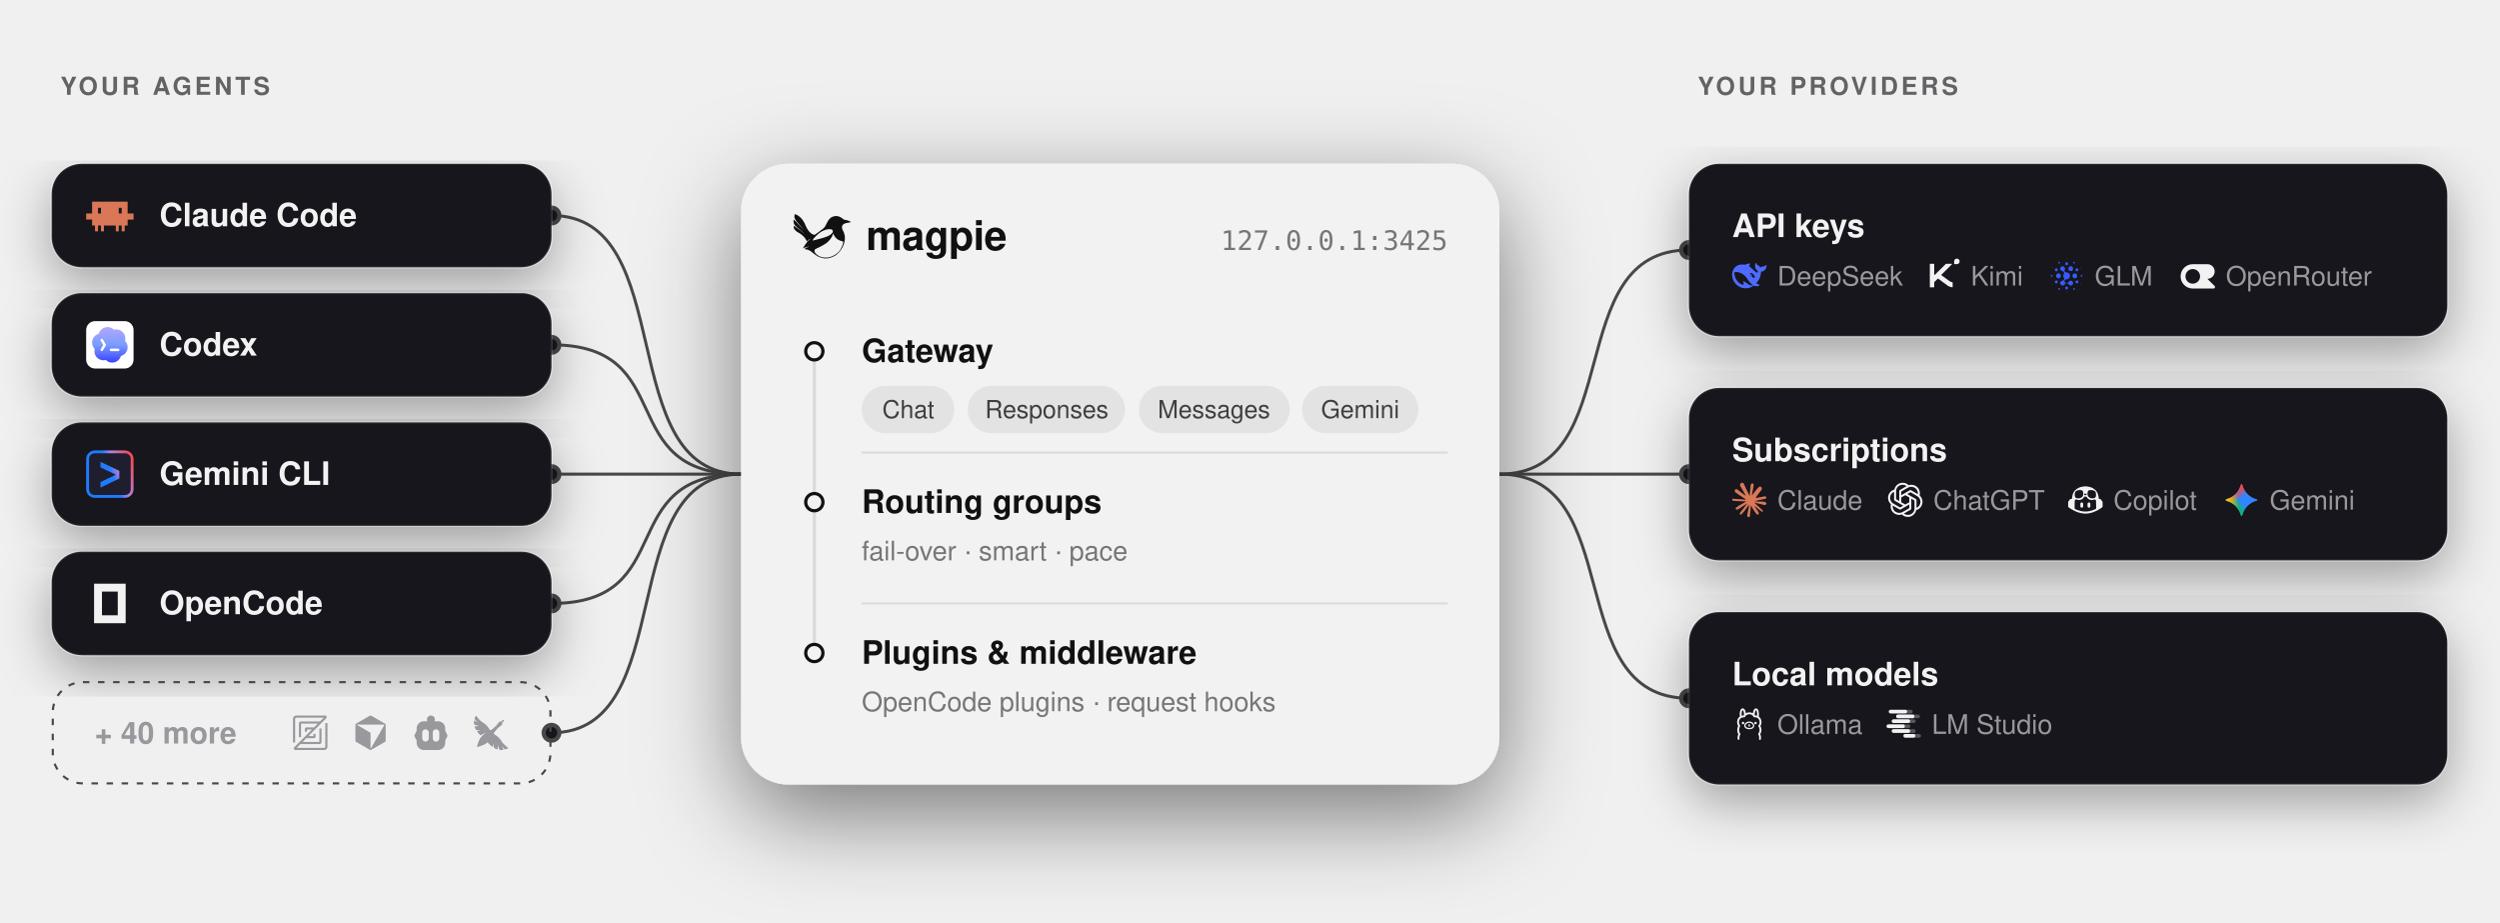
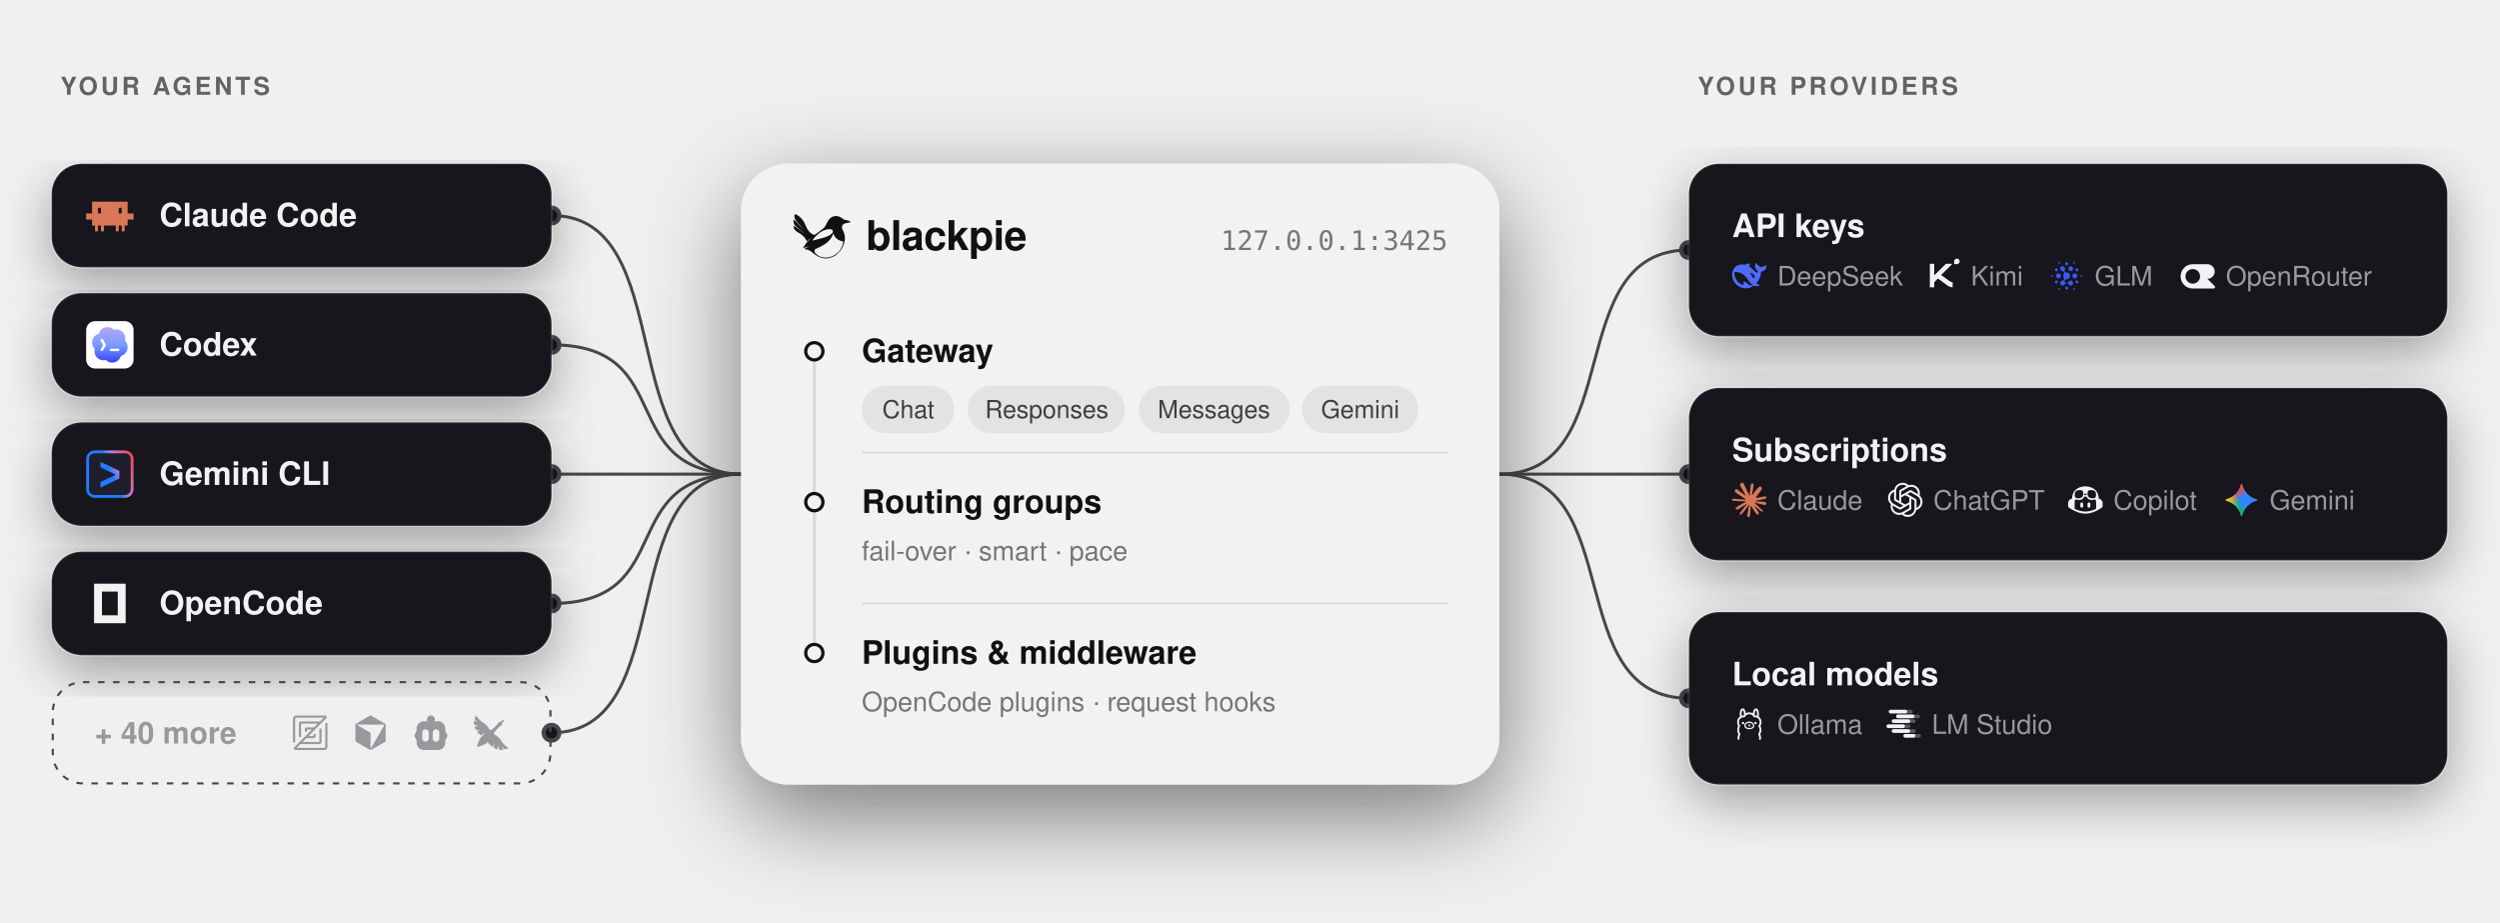
- <svg xmlns="http://www.w3.org/2000/svg" viewBox="0 0 1160 428" width="1160" height="428" role="img" aria-label="magpie: agents → gateway → providers">
+ <svg xmlns="http://www.w3.org/2000/svg" viewBox="0 0 1160 428" width="1160" height="428" role="img" aria-label="blackpie: agents → gateway → providers">
  <defs>
    <filter id="s" x="-20%" y="-20%" width="140%" height="160%">
      <feDropShadow dx="0" dy="8" stdDeviation="12" flood-color="#000" flood-opacity="0.35" />
    </filter>
    <filter id="h" x="-30%" y="-30%" width="160%" height="190%">
      <feDropShadow dx="0" dy="14" stdDeviation="22" flood-color="#000" flood-opacity="0.5" />
    </filter>
    <marker id="dot" viewBox="0 0 8 8" refX="4" refY="4" markerWidth="8" markerHeight="8">
      <circle cx="4" cy="4" r="2.6" fill="#16171a" stroke="#48484a" stroke-width="1.4" />
    </marker>
  </defs>
  <g font-family="-apple-system, BlinkMacSystemFont, &quot;SF Pro Text&quot;, &quot;Segoe UI&quot;, &quot;PingFang SC&quot;, &quot;Hiragino Sans GB&quot;, &quot;Microsoft YaHei&quot;, Helvetica, Arial, sans-serif">
    <text x="28" y="44" font-size="11.5" font-weight="600" letter-spacing="1.4" fill="#636366">YOUR AGENTS</text>
    <text x="788" y="44" font-size="11.5" font-weight="600" letter-spacing="1.4" fill="#636366">YOUR PROVIDERS</text>
    <g fill="none" stroke="#48484a" stroke-width="1.4" stroke-linecap="round">
      <path d="M256 100.0 C316 100.0 284 220.0 344 220.0" marker-start="url(#dot)" />
      <path d="M256 160.0 C316 160.0 284 220.0 344 220.0" marker-start="url(#dot)" />
      <path d="M256 220.0 C316 220.0 284 220.0 344 220.0" marker-start="url(#dot)" />
      <path d="M256 280.0 C316 280.0 284 220.0 344 220.0" marker-start="url(#dot)" />
      <path d="M256 340.0 C316 340.0 284 220.0 344 220.0" marker-start="url(#dot)" />
      <path d="M696 220.0 C756 220.0 724 116.0 784 116.0" marker-end="url(#dot)" />
      <path d="M696 220.0 C756 220.0 724 220.0 784 220.0" marker-end="url(#dot)" />
      <path d="M696 220.0 C756 220.0 724 324.0 784 324.0" marker-end="url(#dot)" />
    </g>
    <rect x="24" y="76" width="232" height="48" rx="14" fill="#16171a" stroke="rgba(255,255,255,0.09)" filter="url(#s)" />
    <svg x="40" y="89.0" width="22" height="22" color="#f2f2f3" viewBox="0 0 24 24">
      <path clip-rule="evenodd" d="M20.998 10.949H24v3.102h-3v3.028h-1.487V20H18v-2.921h-1.487V20H15v-2.921H9V20H7.488v-2.921H6V20H4.487v-2.921H3V14.05H0V10.95h3V5h17.998v5.949zM6 10.949h1.488V8.102H6v2.847zm10.51 0H18V8.102h-1.49v2.847z" fill="#D97757" fill-rule="evenodd" />
    </svg>
    <text x="74" y="105.0" font-size="15" font-weight="590" fill="#f2f2f3">Claude Code</text>
    <rect x="24" y="136" width="232" height="48" rx="14" fill="#16171a" stroke="rgba(255,255,255,0.09)" filter="url(#s)" />
    <svg x="40" y="149.0" width="22" height="22" color="#f2f2f3" viewBox="0 0 24 24">
      <path d="M19.503 0H4.496A4.496 4.496 0 000 4.496v15.007A4.496 4.496 0 004.496 24h15.007A4.496 4.496 0 0024 19.503V4.496A4.496 4.496 0 0019.503 0z" fill="#fff" />
      <path d="M9.064 3.344a4.578 4.578 0 012.285-.312c1 .115 1.891.54 2.673 1.275.01.01.024.017.037.021a.09.09 0 00.043 0 4.55 4.55 0 013.046.275l.047.022.116.057a4.581 4.581 0 012.188 2.399c.209.51.313 1.041.315 1.595a4.24 4.24 0 01-.134 1.223.123.123 0 00.03.115c.594.607.988 1.33 1.183 2.17.289 1.425-.007 2.71-.887 3.854l-.136.166a4.548 4.548 0 01-2.201 1.388.123.123 0 00-.081.076c-.191.551-.383 1.023-.74 1.494-.9 1.187-2.222 1.846-3.711 1.838-1.187-.006-2.239-.44-3.157-1.302a.107.107 0 00-.105-.024c-.388.125-.78.143-1.204.138a4.441 4.441 0 01-1.945-.466 4.544 4.544 0 01-1.61-1.335c-.152-.202-.303-.392-.414-.617a5.81 5.81 0 01-.37-.961 4.582 4.582 0 01-.014-2.298.124.124 0 00.006-.056.085.085 0 00-.027-.048 4.467 4.467 0 01-1.034-1.651 3.896 3.896 0 01-.251-1.192 5.189 5.189 0 01.141-1.6c.337-1.112.982-1.985 1.933-2.618.212-.141.413-.251.601-.33.215-.089.43-.164.646-.227a.098.098 0 00.065-.066 4.51 4.51 0 01.829-1.615 4.535 4.535 0 011.837-1.388zm3.482 10.565a.637.637 0 000 1.272h3.636a.637.637 0 100-1.272h-3.636zM8.462 9.23a.637.637 0 00-1.106.631l1.272 2.224-1.266 2.136a.636.636 0 101.095.649l1.454-2.455a.636.636 0 00.005-.64L8.462 9.23z" fill="url(#i20-lobe-icons-codex-_R_0_)" />
      <defs>
        <linearGradient gradientUnits="userSpaceOnUse" id="i20-lobe-icons-codex-_R_0_" x1="12" x2="12" y1="3" y2="21">
          <stop stop-color="#B1A7FF" />
          <stop offset=".5" stop-color="#7A9DFF" />
          <stop offset="1" stop-color="#3941FF" />
        </linearGradient>
      </defs>
    </svg>
    <text x="74" y="165.0" font-size="15" font-weight="590" fill="#f2f2f3">Codex</text>
    <rect x="24" y="196" width="232" height="48" rx="14" fill="#16171a" stroke="rgba(255,255,255,0.09)" filter="url(#s)" />
    <svg x="40" y="209.0" width="22" height="22" color="#f2f2f3" viewBox="0 0 24 24">
      <path d="M0 4.391A4.391 4.391 0 014.391 0h15.217A4.391 4.391 0 0124 4.391v15.217A4.391 4.391 0 0119.608 24H4.391A4.391 4.391 0 010 19.608V4.391z" fill="url(#i21-lobe-icons-gemini-cli-_R_0_)" />
      <path clip-rule="evenodd" d="M19.74 1.444a2.816 2.816 0 012.816 2.816v15.48a2.816 2.816 0 01-2.816 2.816H4.26a2.816 2.816 0 01-2.816-2.816V4.26A2.816 2.816 0 014.26 1.444h15.48zM7.236 8.564l7.752 3.728-7.752 3.727v2.802l9.557-4.596v-3.866L7.236 5.763v2.801z" fill="#1E1E2E" fill-rule="evenodd" />
      <defs>
        <linearGradient gradientUnits="userSpaceOnUse" id="i21-lobe-icons-gemini-cli-_R_0_" x1="24" x2="0" y1="6.587" y2="16.494">
          <stop stop-color="#EE4D5D" />
          <stop offset=".328" stop-color="#B381DD" />
          <stop offset=".476" stop-color="#207CFE" />
        </linearGradient>
      </defs>
    </svg>
    <text x="74" y="225.0" font-size="15" font-weight="590" fill="#f2f2f3">Gemini CLI</text>
    <rect x="24" y="256" width="232" height="48" rx="14" fill="#16171a" stroke="rgba(255,255,255,0.09)" filter="url(#s)" />
    <svg x="40" y="269.0" width="22" height="22" color="#f2f2f3" fill="currentColor" fill-rule="evenodd" viewBox="0 0 24 24">
      <path d="M16 6H8v12h8V6zm4 16H4V2h16v20z" />
    </svg>
    <text x="74" y="285.0" font-size="15" font-weight="590" fill="#f2f2f3">OpenCode</text>
    <rect x="24.5" y="316.5" width="231" height="47" rx="14" fill="none" stroke="#48484a" stroke-dasharray="3 4" />
    <text x="44" y="345.0" font-size="14" font-weight="590" fill="#98989d">+ 40 more</text>
    <svg x="220" y="332.0" width="16" height="16" color="#98989d" fill="currentColor" fill-rule="evenodd" viewBox="0 0 24 24">
      <path d="M21.595 23.61c1.167-.254 2.405-.944 2.405-.944l-2.167-1.784a12.124 12.124 0 01-2.695-3.131 12.127 12.127 0 00-3.97-4.049l-.794-.462a1.115 1.115 0 01-.488-.815.844.844 0 01.154-.575c.413-.582 2.548-3.115 2.94-3.44.503-.416 1.065-.762 1.586-1.159.074-.056.148-.112.221-.17.003-.002.007-.004.009-.007.167-.131.325-.272.45-.438.453-.524.563-.988.59-1.193-.061-.197-.244-.639-.753-1.148.319.02.705.272 1.056.569.235-.376.481-.773.727-1.171.165-.266-.08-.465-.086-.471h-.001V3.22c-.007-.007-.206-.25-.471-.086-.567.35-1.134.702-1.639 1.021 0 0-.597-.012-1.305.599a2.464 2.464 0 00-.438.45l-.007.009c-.058.072-.114.147-.17.221-.397.521-.743 1.083-1.16 1.587-.323.391-2.857 2.526-3.44 2.94a.842.842 0 01-.574.153 1.115 1.115 0 01-.815-.488l-.462-.794a12.123 12.123 0 00-4.049-3.97 12.133 12.133 0 01-3.13-2.695L1.332 0S.643 1.238.39 2.405c.352.428 1.27 1.49 2.34 2.302C1.58 4.167.73 3.75.06 3.4c-.103.765-.063 1.92.043 2.816.726.317 1.961.806 3.219 1.066-1.006.236-2.11.278-2.961.262.15.554.358 1.119.64 1.688.119.263.25.52.39.77.452.125 2.222.383 3.164.171l-2.51.897a27.776 27.776 0 002.544 2.726c2.031-1.092 2.494-1.241 4.018-2.238-2.467 2.008-3.108 2.828-3.8 3.67l-.483.678c-.25.351-.469.725-.65 1.117-.61 1.31-1.47 4.1-1.47 4.1-.154.486.202.842.674.674 0 0 2.79-.861 4.1-1.47.392-.182.766-.4 1.118-.65l.677-.483c.227-.187.453-.37.701-.586 0 0 1.705 2.02 3.458 3.349l.896-2.511c-.211.942.046 2.712.17 3.163.252.142.509.272.772.392.569.28 1.134.49 1.688.64-.016-.853.026-1.956.261-2.962.26 1.258.75 2.493 1.067 3.219.895.106 2.051.146 2.816.043a73.87 73.87 0 01-1.308-2.67c.811 1.07 1.874 1.988 2.302 2.34h-.001z" />
    </svg>
    <svg x="192" y="332.0" width="16" height="16" color="#98989d" fill="currentColor" fill-rule="evenodd" viewBox="0 0 24 24">
      <path d="M17.035 3.991c2.75 0 4.98 2.24 4.98 5.003v1.667l1.45 2.896a1.01 1.01 0 01-.002.909l-1.448 2.864v1.668c0 2.762-2.23 5.002-4.98 5.002H7.074c-2.751 0-4.98-2.24-4.98-5.002V17.33l-1.48-2.855a1.01 1.01 0 01-.003-.927l1.482-2.887V8.994c0-2.763 2.23-5.003 4.98-5.003h9.962zM8.265 9.6a2.274 2.274 0 00-2.274 2.274v4.042a2.274 2.274 0 004.547 0v-4.042A2.274 2.274 0 008.265 9.6zm7.326 0a2.274 2.274 0 00-2.274 2.274v4.042a2.274 2.274 0 104.548 0v-4.042A2.274 2.274 0 0015.59 9.6z" />
      <path d="M12.054 5.558a2.779 2.779 0 100-5.558 2.779 2.779 0 000 5.558z" />
    </svg>
    <svg x="164" y="332.0" width="16" height="16" color="#98989d" fill="currentColor" fill-rule="evenodd" viewBox="0 0 24 24">
      <path d="M22.106 5.68L12.5.135a.998.998 0 00-.998 0L1.893 5.68a.84.84 0 00-.419.726v11.186c0 .3.16.577.42.727l9.607 5.547a.999.999 0 00.998 0l9.608-5.547a.84.84 0 00.42-.727V6.407a.84.84 0 00-.42-.726zm-.603 1.176L12.228 22.92c-.063.108-.228.064-.228-.061V12.34a.59.59 0 00-.295-.51l-9.11-5.26c-.107-.062-.063-.228.062-.228h18.55c.264 0 .428.286.296.514z" />
    </svg>
    <svg x="136" y="332.0" width="16" height="16" color="#98989d" fill="currentColor" fill-rule="evenodd" viewBox="0 0 96 96">
      <path clip-rule="evenodd" d="M9 6C7.343 6 6 7.343 6 9V75H0V9C0 4.029 4.029 0 9 0H89.379C93.388 0 95.395 4.847 92.561 7.682L43.055 57.188H57V51H63V58.688C63 61.173 60.985 63.188 58.5 63.188H37.055L26.743 73.5H73.5V36H79.5V73.5C79.5 76.814 76.814 79.5 73.5 79.5H20.743L10.243 90H87C88.657 90 90 88.657 90 87V21H96V87C96 91.971 91.971 96 87 96H6.621C2.612 96 0.605 91.153 3.439 88.318L52.757 39H39V45H33V37.5C33 35.015 35.015 33 37.5 33H58.757L69.257 22.5H22.5V60H16.5V22.5C16.5 19.186 19.186 16.5 22.5 16.5H75.257L85.757 6H9Z" />
    </svg>
    <rect x="784" y="76" width="352" height="80" rx="14" fill="#16171a" stroke="rgba(255,255,255,0.09)" filter="url(#s)" />
    <text x="804" y="110" font-size="15" font-weight="590" fill="#f2f2f3">API keys</text>
    <svg x="804" y="120" width="16" height="16" color="#f2f2f3" viewBox="0 0 24 24">
      <path d="M23.748 4.482c-.254-.124-.364.113-.512.234-.051.039-.094.09-.137.136-.372.397-.806.657-1.373.626-.829-.046-1.537.214-2.163.848-.133-.782-.575-1.248-1.247-1.548-.352-.156-.708-.311-.955-.65-.172-.241-.219-.51-.305-.774-.055-.16-.11-.323-.293-.35-.2-.031-.278.136-.356.276-.313.572-.434 1.202-.422 1.84.027 1.436.633 2.58 1.838 3.393.137.093.172.187.129.323-.082.28-.18.552-.266.833-.055.179-.137.217-.329.14a5.526 5.526 0 01-1.736-1.18c-.857-.828-1.631-1.742-2.597-2.458a11.365 11.365 0 00-.689-.471c-.985-.957.13-1.743.388-1.836.27-.098.093-.432-.779-.428-.872.004-1.67.295-2.687.684a3.055 3.055 0 01-.465.137 9.597 9.597 0 00-2.883-.102c-1.885.21-3.39 1.102-4.497 2.623C.082 8.606-.231 10.684.152 12.85c.403 2.284 1.569 4.175 3.36 5.653 1.858 1.533 3.997 2.284 6.438 2.14 1.482-.085 3.133-.284 4.994-1.86.47.234.962.327 1.78.397.63.059 1.236-.03 1.705-.128.735-.156.684-.837.419-.961-2.155-1.004-1.682-.595-2.113-.926 1.096-1.296 2.746-2.642 3.392-7.003.05-.347.007-.565 0-.845-.004-.17.035-.237.23-.256a4.173 4.173 0 001.545-.475c1.396-.763 1.96-2.015 2.093-3.517.02-.23-.004-.467-.247-.588zM11.581 18c-2.089-1.642-3.102-2.183-3.52-2.16-.392.024-.321.471-.235.763.09.288.207.486.371.739.114.167.192.416-.113.603-.673.416-1.842-.14-1.897-.167-1.361-.802-2.5-1.86-3.301-3.307-.774-1.393-1.224-2.887-1.298-4.482-.02-.386.093-.522.477-.592a4.696 4.696 0 011.529-.039c2.132.312 3.946 1.265 5.468 2.774.868.86 1.525 1.887 2.202 2.891.72 1.066 1.494 2.082 2.48 2.914.348.292.625.514.891.677-.802.09-2.14.11-3.054-.614zm1-6.44a.306.306 0 01.415-.287.302.302 0 01.2.288.306.306 0 01-.31.307.303.303 0 01-.304-.308zm3.11 1.596c-.2.081-.399.151-.59.16a1.245 1.245 0 01-.798-.254c-.274-.23-.47-.358-.552-.758a1.73 1.73 0 01.016-.588c.07-.327-.008-.537-.239-.727-.187-.156-.426-.199-.688-.199a.559.559 0 01-.254-.078c-.11-.054-.2-.19-.114-.358.028-.054.16-.186.192-.21.356-.202.767-.136 1.146.016.352.144.618.408 1.001.782.391.451.462.576.685.914.176.265.336.537.445.848.067.195-.019.354-.25.452z" fill="#4D6BFE" />
    </svg>
    <text x="825" y="132.5" font-size="12.5" fill="#98989d">DeepSeek</text>
    <svg x="893.8" y="120" width="16" height="16" color="#f2f2f3" fill="currentColor" fill-rule="evenodd" viewBox="0 0 24 24">
      <path d="M21.846 0a1.923 1.923 0 110 3.846H20.15a.226.226 0 01-.227-.226V1.923C19.923.861 20.784 0 21.846 0z" />
      <path d="M11.065 11.199l7.257-7.2c.137-.136.06-.41-.116-.41H14.3a.164.164 0 00-.117.051l-7.82 7.756c-.122.12-.302.013-.302-.179V3.82c0-.127-.083-.23-.185-.23H3.186c-.103 0-.186.103-.186.23V19.77c0 .128.083.23.186.23h2.69c.103 0 .186-.102.186-.23v-3.25c0-.069.025-.135.069-.178l2.424-2.406a.158.158 0 01.205-.023l6.484 4.772a7.677 7.677 0 003.453 1.283c.108.012.2-.095.2-.23v-3.06c0-.117-.07-.212-.164-.227a5.028 5.028 0 01-2.027-.807l-5.613-4.064c-.117-.078-.132-.279-.028-.381z" />
    </svg>
    <text x="914.8" y="132.5" font-size="12.5" fill="#98989d">Kimi</text>
    <svg x="951.3" y="120" width="16" height="16" color="#f2f2f3" viewBox="0 0 24 24">
      <path d="M11.991 23.503a.24.24 0 00-.244.248.24.24 0 00.244.249.24.24 0 00.245-.249.24.24 0 00-.22-.247l-.025-.001zM9.671 5.365a1.697 1.697 0 011.099 2.132l-.071.172-.016.04-.018.054c-.07.16-.104.32-.104.498-.035.71.47 1.279 1.186 1.314h.366c1.309.053 2.338 1.173 2.286 2.523-.052 1.332-1.152 2.38-2.478 2.327h-.174c-.715.018-1.274.64-1.239 1.368 0 .124.018.23.053.337.209.373.54.658.96.8.75.23 1.517-.125 1.9-.782l.018-.035c.402-.64 1.17-.96 1.92-.711.854.284 1.378 1.226 1.099 2.167a1.661 1.661 0 01-2.077 1.102 1.711 1.711 0 01-.907-.711l-.017-.035c-.2-.323-.463-.58-.851-.711l-.056-.018a1.646 1.646 0 00-1.954.746 1.66 1.66 0 01-1.065.764 1.677 1.677 0 01-1.989-1.279c-.209-.906.332-1.83 1.257-2.043a1.51 1.51 0 01.296-.035h.018c.68-.071 1.151-.622 1.116-1.333a1.307 1.307 0 00-.227-.693 2.515 2.515 0 01-.366-1.403 2.39 2.39 0 01.366-1.208c.14-.195.21-.444.227-.693.018-.71-.506-1.261-1.186-1.332l-.07-.018a1.43 1.43 0 01-.299-.07l-.05-.019a1.7 1.7 0 01-1.047-2.114 1.68 1.68 0 012.094-1.101zm-5.575 10.11c.26-.264.639-.367.994-.27.355.096.633.379.728.74.095.362-.007.748-.267 1.013-.402.41-1.053.41-1.455 0a1.062 1.062 0 010-1.482zm14.845-.294c.359-.09.738.024.992.297.254.274.344.665.237 1.025-.107.36-.396.634-.756.718-.551.128-1.1-.22-1.23-.781a1.05 1.05 0 01.757-1.26zm-.064-4.39c.314.32.49.753.49 1.206 0 .452-.176.886-.49 1.206-.315.32-.74.5-1.185.5-.444 0-.87-.18-1.184-.5a1.727 1.727 0 010-2.412 1.654 1.654 0 012.369 0zm-11.243.163c.364.484.447 1.128.218 1.691a1.665 1.665 0 01-2.188.923c-.855-.36-1.26-1.358-.907-2.228a1.68 1.68 0 011.33-1.038c.593-.08 1.183.169 1.547.652zm11.545-4.221c.368 0 .708.2.892.524.184.324.184.724 0 1.048a1.026 1.026 0 01-.892.524c-.568 0-1.03-.47-1.03-1.048 0-.579.462-1.048 1.03-1.048zm-14.358 0c.368 0 .707.2.891.524.184.324.184.724 0 1.048a1.026 1.026 0 01-.891.524c-.569 0-1.03-.47-1.03-1.048 0-.579.461-1.048 1.03-1.048zm10.031-1.475c.925 0 1.675.764 1.675 1.706s-.75 1.705-1.675 1.705-1.674-.763-1.674-1.705c0-.942.75-1.706 1.674-1.706zm-2.626-.684c.362-.082.653-.356.761-.718a1.062 1.062 0 00-.238-1.028 1.017 1.017 0 00-.996-.294c-.547.14-.881.7-.752 1.257.13.558.675.907 1.225.783zm0 16.876c.359-.087.644-.36.75-.72a1.062 1.062 0 00-.237-1.019 1.018 1.018 0 00-.985-.301 1.037 1.037 0 00-.762.717c-.108.361-.017.754.239 1.028.245.263.606.377.953.305l.043-.01zM17.19 3.5a.631.631 0 00.628-.64c0-.355-.279-.64-.628-.64a.631.631 0 00-.628.64c0 .355.28.64.628.64zm-10.38 0a.631.631 0 00.628-.64c0-.355-.28-.64-.628-.64a.631.631 0 00-.628.64c0 .355.279.64.628.64zm-5.182 7.852a.631.631 0 00-.628.64c0 .354.28.639.628.639a.63.63 0 00.627-.606l.001-.034a.62.62 0 00-.628-.64zm5.182 9.13a.631.631 0 00-.628.64c0 .355.279.64.628.64a.631.631 0 00.628-.64c0-.355-.28-.64-.628-.64zm10.38.018a.631.631 0 00-.628.64c0 .355.28.64.628.64a.631.631 0 00.628-.64c0-.355-.279-.64-.628-.64zm5.182-9.148a.631.631 0 00-.628.64c0 .354.279.639.628.639a.631.631 0 00.628-.64c0-.355-.28-.64-.628-.64zm-.384-4.992a.24.24 0 00.244-.249.24.24 0 00-.244-.249.24.24 0 00-.244.249c0 .142.122.249.244.249zM11.991.497a.24.24 0 00.245-.248A.24.24 0 0011.99 0a.24.24 0 00-.244.249c0 .133.108.236.223.247l.021.001zM2.011 6.36a.24.24 0 00.245-.249.24.24 0 00-.244-.249.24.24 0 00-.244.249.24.24 0 00.244.249zm0 11.263a.24.24 0 00-.243.248.24.24 0 00.244.249.24.24 0 00.244-.249.252.252 0 00-.244-.248zm19.995-.018a.24.24 0 00-.245.248.24.24 0 00.245.25.24.24 0 00.244-.25.252.252 0 00-.244-.248z" fill="#3859FF" fill-rule="nonzero" />
    </svg>
    <text x="972.3" y="132.5" font-size="12.5" fill="#98989d">GLM</text>
    <svg x="1012.2" y="120" width="16" height="16" color="#f2f2f3" fill="currentColor" fill-rule="evenodd" viewBox="0 0 24 24">
      <path d="M18.654 3.87a5.087 5.087 0 110 10.174L23.7 19.09c.64.641.187 1.737-.72 1.737H8.48a8.479 8.479 0 010-16.958h10.175zM8.479 7.26a5.087 5.087 0 100 10.176 5.087 5.087 0 000-10.175z" />
    </svg>
    <text x="1033.2" y="132.5" font-size="12.5" fill="#98989d">OpenRouter</text>
    <rect x="784" y="180" width="352" height="80" rx="14" fill="#16171a" stroke="rgba(255,255,255,0.09)" filter="url(#s)" />
    <text x="804" y="214" font-size="15" font-weight="590" fill="#f2f2f3">Subscriptions</text>
    <svg x="804" y="224" width="16" height="16" color="#f2f2f3" viewBox="0 0 24 24">
      <path d="M4.709 15.955l4.72-2.647.08-.23-.08-.128H9.2l-.79-.048-2.698-.073-2.339-.097-2.266-.122-.571-.121L0 11.784l.055-.352.48-.321.686.06 1.52.103 2.278.158 1.652.097 2.449.255h.389l.055-.157-.134-.098-.103-.097-2.358-1.596-2.552-1.688-1.336-.972-.724-.491-.364-.462-.158-1.008.656-.722.881.06.225.061.893.686 1.908 1.476 2.491 1.833.365.304.145-.103.019-.073-.164-.274-1.355-2.446-1.446-2.49-.644-1.032-.17-.619a2.97 2.97 0 01-.104-.729L6.283.134 6.696 0l.996.134.42.364.62 1.414 1.002 2.229 1.555 3.03.456.898.243.832.091.255h.158V9.01l.128-1.706.237-2.095.23-2.695.08-.76.376-.91.747-.492.584.28.48.685-.067.444-.286 1.851-.559 2.903-.364 1.942h.212l.243-.242.985-1.306 1.652-2.064.73-.82.85-.904.547-.431h1.033l.76 1.129-.34 1.166-1.064 1.347-.881 1.142-1.264 1.7-.79 1.36.073.11.188-.02 2.856-.606 1.543-.28 1.841-.315.833.388.091.395-.328.807-1.969.486-2.309.462-3.439.813-.042.03.049.061 1.549.146.662.036h1.622l3.02.225.79.522.474.638-.079.485-1.215.62-1.64-.389-3.829-.91-1.312-.329h-.182v.11l1.093 1.068 2.006 1.81 2.509 2.33.127.578-.322.455-.34-.049-2.205-1.657-.851-.747-1.926-1.62h-.128v.17l.444.649 2.345 3.521.122 1.08-.17.353-.608.213-.668-.122-1.374-1.925-1.415-2.167-1.143-1.943-.14.08-.674 7.254-.316.37-.729.28-.607-.461-.322-.747.322-1.476.389-1.924.315-1.53.286-1.9.17-.632-.012-.042-.14.018-1.434 1.967-2.18 2.945-1.726 1.845-.414.164-.717-.37.067-.662.401-.589 2.388-3.036 1.44-1.882.93-1.086-.006-.158h-.055L4.132 18.56l-1.13.146-.487-.456.061-.746.231-.243 1.908-1.312-.006.006z" fill="#D97757" fill-rule="nonzero" />
    </svg>
    <text x="825" y="236.5" font-size="12.5" fill="#98989d">Claude</text>
    <svg x="876.4" y="224" width="16" height="16" color="#f2f2f3" fill="currentColor" fill-rule="evenodd" viewBox="0 0 24 24">
      <path d="M9.205 8.658v-2.26c0-.19.072-.333.238-.428l4.543-2.616c.619-.357 1.356-.523 2.117-.523 2.854 0 4.662 2.212 4.662 4.566 0 .167 0 .357-.024.547l-4.71-2.759a.797.797 0 00-.856 0l-5.97 3.473zm10.609 8.8V12.06c0-.333-.143-.57-.429-.737l-5.97-3.473 1.95-1.118a.433.433 0 01.476 0l4.543 2.617c1.309.76 2.189 2.378 2.189 3.948 0 1.808-1.07 3.473-2.76 4.163zM7.802 12.703l-1.95-1.142c-.167-.095-.239-.238-.239-.428V5.899c0-2.545 1.95-4.472 4.591-4.472 1 0 1.927.333 2.712.928L8.23 5.067c-.285.166-.428.404-.428.737v6.898zM12 15.128l-2.795-1.57v-3.33L12 8.658l2.795 1.57v3.33L12 15.128zm1.796 7.23c-1 0-1.927-.332-2.712-.927l4.686-2.712c.285-.166.428-.404.428-.737v-6.898l1.974 1.142c.167.095.238.238.238.428v5.233c0 2.545-1.974 4.472-4.614 4.472zm-5.637-5.303l-4.544-2.617c-1.308-.761-2.188-2.378-2.188-3.948A4.482 4.482 0 014.21 6.327v5.423c0 .333.143.571.428.738l5.947 3.449-1.95 1.118a.432.432 0 01-.476 0zm-.262 3.9c-2.688 0-4.662-2.021-4.662-4.519 0-.19.024-.38.047-.57l4.686 2.71c.286.167.571.167.856 0l5.97-3.448v2.26c0 .19-.07.333-.237.428l-4.543 2.616c-.619.357-1.356.523-2.117.523zm5.899 2.83a5.947 5.947 0 005.827-4.756C22.287 18.339 24 15.84 24 13.296c0-1.665-.713-3.282-1.998-4.448.119-.5.19-.999.19-1.498 0-3.401-2.759-5.947-5.946-5.947-.642 0-1.26.095-1.88.31A5.962 5.962 0 0010.205 0a5.947 5.947 0 00-5.827 4.757C1.713 5.447 0 7.945 0 10.49c0 1.666.713 3.283 1.998 4.448-.119.5-.19 1-.19 1.499 0 3.401 2.759 5.946 5.946 5.946.642 0 1.26-.095 1.88-.309a5.96 5.96 0 004.162 1.713z" />
    </svg>
    <text x="897.4" y="236.5" font-size="12.5" fill="#98989d">ChatGPT</text>
    <svg x="960.0" y="224" width="16" height="16" color="#f2f2f3" fill="currentColor" fill-rule="evenodd" viewBox="0 0 24 24">
      <path d="M19.245 5.364c1.322 1.36 1.877 3.216 2.11 5.817.622 0 1.2.135 1.592.654l.73.964c.21.278.323.61.323.955v2.62c0 .339-.173.669-.453.868C20.239 19.602 16.157 21.5 12 21.5c-4.6 0-9.205-2.583-11.547-4.258-.28-.2-.452-.53-.453-.868v-2.62c0-.345.113-.679.321-.956l.73-.963c.392-.517.974-.654 1.593-.654l.029-.297c.25-2.446.81-4.213 2.082-5.52 2.461-2.54 5.71-2.851 7.146-2.864h.198c1.436.013 4.685.323 7.146 2.864zm-7.244 4.328c-.284 0-.613.016-.962.05-.123.447-.305.85-.57 1.108-1.05 1.023-2.316 1.18-2.994 1.18-.638 0-1.306-.13-1.851-.464-.516.165-1.012.403-1.044.996a65.882 65.882 0 00-.063 2.884l-.002.48c-.002.563-.005 1.126-.013 1.69.002.326.204.63.51.765 2.482 1.102 4.83 1.657 6.99 1.657 2.156 0 4.504-.555 6.985-1.657a.854.854 0 00.51-.766c.03-1.682.006-3.372-.076-5.053-.031-.596-.528-.83-1.046-.996-.546.333-1.212.464-1.85.464-.677 0-1.942-.157-2.993-1.18-.266-.258-.447-.661-.57-1.108-.32-.032-.64-.049-.96-.05zm-2.525 4.013c.539 0 .976.426.976.95v1.753c0 .525-.437.95-.976.95a.964.964 0 01-.976-.95v-1.752c0-.525.437-.951.976-.951zm5 0c.539 0 .976.426.976.95v1.753c0 .525-.437.95-.976.95a.964.964 0 01-.976-.95v-1.752c0-.525.437-.951.976-.951zM7.635 5.087c-1.05.102-1.935.438-2.385.906-.975 1.037-.765 3.668-.21 4.224.405.394 1.17.657 1.995.657h.09c.649-.013 1.785-.176 2.73-1.11.435-.41.705-1.433.675-2.47-.03-.834-.27-1.52-.63-1.813-.39-.336-1.275-.482-2.265-.394zm6.465.394c-.36.292-.6.98-.63 1.813-.03 1.037.24 2.06.675 2.47.968.957 2.136 1.104 2.776 1.11h.044c.825 0 1.59-.263 1.995-.657.555-.556.765-3.187-.21-4.224-.45-.468-1.335-.804-2.385-.906-.99-.088-1.875.058-2.265.394zM12 7.615c-.24 0-.525.015-.84.044.03.16.045.336.06.526l-.001.159a2.94 2.94 0 01-.014.25c.225-.022.425-.027.612-.028h.366c.187 0 .387.006.612.028-.015-.146-.015-.277-.015-.409.015-.19.03-.365.06-.526a9.29 9.29 0 00-.84-.044z" />
    </svg>
    <text x="981.0" y="236.5" font-size="12.5" fill="#98989d">Copilot</text>
    <svg x="1032.5" y="224" width="16" height="16" color="#f2f2f3" viewBox="0 0 24 24">
      <path d="M20.616 10.835a14.147 14.147 0 01-4.45-3.001 14.111 14.111 0 01-3.678-6.452.503.503 0 00-.975 0 14.134 14.134 0 01-3.679 6.452 14.155 14.155 0 01-4.45 3.001c-.65.28-1.318.505-2.002.678a.502.502 0 000 .975c.684.172 1.35.397 2.002.677a14.147 14.147 0 014.45 3.001 14.112 14.112 0 013.679 6.453.502.502 0 00.975 0c.172-.685.397-1.351.677-2.003a14.145 14.145 0 013.001-4.45 14.113 14.113 0 016.453-3.678.503.503 0 000-.975 13.245 13.245 0 01-2.003-.678z" fill="#3186FF" />
      <path d="M20.616 10.835a14.147 14.147 0 01-4.45-3.001 14.111 14.111 0 01-3.678-6.452.503.503 0 00-.975 0 14.134 14.134 0 01-3.679 6.452 14.155 14.155 0 01-4.45 3.001c-.65.28-1.318.505-2.002.678a.502.502 0 000 .975c.684.172 1.35.397 2.002.677a14.147 14.147 0 014.45 3.001 14.112 14.112 0 013.679 6.453.502.502 0 00.975 0c.172-.685.397-1.351.677-2.003a14.145 14.145 0 013.001-4.45 14.113 14.113 0 016.453-3.678.503.503 0 000-.975 13.245 13.245 0 01-2.003-.678z" fill="url(#i34-lobe-icons-gemini-0-_R_0_)" />
      <path d="M20.616 10.835a14.147 14.147 0 01-4.45-3.001 14.111 14.111 0 01-3.678-6.452.503.503 0 00-.975 0 14.134 14.134 0 01-3.679 6.452 14.155 14.155 0 01-4.45 3.001c-.65.28-1.318.505-2.002.678a.502.502 0 000 .975c.684.172 1.35.397 2.002.677a14.147 14.147 0 014.45 3.001 14.112 14.112 0 013.679 6.453.502.502 0 00.975 0c.172-.685.397-1.351.677-2.003a14.145 14.145 0 013.001-4.45 14.113 14.113 0 016.453-3.678.503.503 0 000-.975 13.245 13.245 0 01-2.003-.678z" fill="url(#i34-lobe-icons-gemini-1-_R_0_)" />
      <path d="M20.616 10.835a14.147 14.147 0 01-4.45-3.001 14.111 14.111 0 01-3.678-6.452.503.503 0 00-.975 0 14.134 14.134 0 01-3.679 6.452 14.155 14.155 0 01-4.45 3.001c-.65.28-1.318.505-2.002.678a.502.502 0 000 .975c.684.172 1.35.397 2.002.677a14.147 14.147 0 014.45 3.001 14.112 14.112 0 013.679 6.453.502.502 0 00.975 0c.172-.685.397-1.351.677-2.003a14.145 14.145 0 013.001-4.45 14.113 14.113 0 016.453-3.678.503.503 0 000-.975 13.245 13.245 0 01-2.003-.678z" fill="url(#i34-lobe-icons-gemini-2-_R_0_)" />
      <defs>
        <linearGradient gradientUnits="userSpaceOnUse" id="i34-lobe-icons-gemini-0-_R_0_" x1="7" x2="11" y1="15.5" y2="12">
          <stop stop-color="#08B962" />
          <stop offset="1" stop-color="#08B962" stop-opacity="0" />
        </linearGradient>
        <linearGradient gradientUnits="userSpaceOnUse" id="i34-lobe-icons-gemini-1-_R_0_" x1="8" x2="11.5" y1="5.5" y2="11">
          <stop stop-color="#F94543" />
          <stop offset="1" stop-color="#F94543" stop-opacity="0" />
        </linearGradient>
        <linearGradient gradientUnits="userSpaceOnUse" id="i34-lobe-icons-gemini-2-_R_0_" x1="3.5" x2="17.5" y1="13.5" y2="12">
          <stop stop-color="#FABC12" />
          <stop offset=".46" stop-color="#FABC12" stop-opacity="0" />
        </linearGradient>
      </defs>
    </svg>
    <text x="1053.5" y="236.5" font-size="12.5" fill="#98989d">Gemini</text>
    <rect x="784" y="284" width="352" height="80" rx="14" fill="#16171a" stroke="rgba(255,255,255,0.09)" filter="url(#s)" />
    <text x="804" y="318" font-size="15" font-weight="590" fill="#f2f2f3">Local models</text>
    <svg x="804" y="328" width="16" height="16" color="#f2f2f3" fill="currentColor" fill-rule="evenodd" viewBox="0 0 24 24">
      <path d="M7.905 1.09c.216.085.411.225.588.41.295.306.544.744.734 1.263.191.522.315 1.1.362 1.68a5.054 5.054 0 012.049-.636l.051-.004c.87-.07 1.73.087 2.48.474.101.053.2.11.297.17.05-.569.172-1.134.36-1.644.19-.52.439-.957.733-1.264a1.67 1.67 0 01.589-.41c.257-.1.53-.118.796-.042.401.114.745.368 1.016.737.248.337.434.769.561 1.287.23.934.27 2.163.115 3.645l.053.04.026.019c.757.576 1.284 1.397 1.563 2.35.435 1.487.216 3.155-.534 4.088l-.018.021.002.003c.417.762.67 1.567.724 2.4l.002.03c.064 1.065-.2 2.137-.814 3.19l-.007.01.01.024c.472 1.157.62 2.322.438 3.486l-.006.039a.651.651 0 01-.747.536.648.648 0 01-.54-.742c.167-1.033.01-2.069-.48-3.123a.643.643 0 01.04-.617l.004-.006c.604-.924.854-1.83.8-2.72-.046-.779-.325-1.544-.8-2.273a.644.644 0 01.18-.886l.009-.006c.243-.159.467-.565.58-1.12a4.229 4.229 0 00-.095-1.974c-.205-.7-.58-1.284-1.105-1.683-.595-.454-1.383-.673-2.38-.61a.653.653 0 01-.632-.371c-.314-.665-.772-1.141-1.343-1.436a3.288 3.288 0 00-1.772-.332c-1.245.099-2.343.801-2.67 1.686a.652.652 0 01-.61.425c-1.067.002-1.893.252-2.497.703-.522.39-.878.935-1.066 1.588a4.07 4.07 0 00-.068 1.886c.112.558.331 1.02.582 1.269l.008.007c.212.207.257.53.109.785-.36.622-.629 1.549-.673 2.44-.05 1.018.186 1.902.719 2.536l.016.019a.643.643 0 01.095.69c-.576 1.236-.753 2.252-.562 3.052a.652.652 0 01-1.269.298c-.243-1.018-.078-2.184.473-3.498l.014-.035-.008-.012a4.339 4.339 0 01-.598-1.309l-.005-.019a5.764 5.764 0 01-.177-1.785c.044-.91.278-1.842.622-2.59l.012-.026-.002-.002c-.293-.418-.51-.953-.63-1.545l-.005-.024a5.352 5.352 0 01.093-2.49c.262-.915.777-1.701 1.536-2.269.06-.045.123-.09.186-.132-.159-1.493-.119-2.73.112-3.67.127-.518.314-.95.562-1.287.27-.368.614-.622 1.015-.737.266-.076.54-.059.797.042zm4.116 9.09c.936 0 1.8.313 2.446.855.63.527 1.005 1.235 1.005 1.94 0 .888-.406 1.58-1.133 2.022-.62.375-1.451.557-2.403.557-1.009 0-1.871-.259-2.493-.734-.617-.47-.963-1.13-.963-1.845 0-.707.398-1.417 1.056-1.946.668-.537 1.55-.849 2.485-.849zm0 .896a3.07 3.07 0 00-1.916.65c-.461.37-.722.835-.722 1.25 0 .428.21.829.61 1.134.455.347 1.124.548 1.943.548.799 0 1.473-.147 1.932-.426.463-.28.7-.686.7-1.257 0-.423-.246-.89-.683-1.256-.484-.405-1.14-.643-1.864-.643zm.662 1.21l.004.004c.12.151.095.37-.056.49l-.292.23v.446a.375.375 0 01-.376.373.375.375 0 01-.376-.373v-.46l-.271-.218a.347.347 0 01-.052-.49.353.353 0 01.494-.051l.215.172.22-.174a.353.353 0 01.49.051zm-5.04-1.919c.478 0 .867.39.867.871a.87.87 0 01-.868.871.87.87 0 01-.867-.87.87.87 0 01.867-.872zm8.706 0c.48 0 .868.39.868.871a.87.87 0 01-.868.871.87.87 0 01-.867-.87.87.87 0 01.867-.872zM7.44 2.3l-.003.002a.659.659 0 00-.285.238l-.005.006c-.138.189-.258.467-.348.832-.17.692-.216 1.631-.124 2.782.43-.128.899-.208 1.404-.237l.01-.001.019-.034c.046-.082.095-.161.148-.239.123-.771.022-1.692-.253-2.444-.134-.364-.297-.65-.453-.813a.628.628 0 00-.107-.09L7.44 2.3zm9.174.04l-.002.001a.628.628 0 00-.107.09c-.156.163-.32.45-.453.814-.29.794-.387 1.776-.23 2.572l.058.097.008.014h.03a5.184 5.184 0 011.466.212c.086-1.124.038-2.043-.128-2.722-.09-.365-.21-.643-.349-.832l-.004-.006a.659.659 0 00-.285-.239h-.004z" />
    </svg>
    <text x="825" y="340.5" font-size="12.5" fill="#98989d">Ollama</text>
    <svg x="875.7" y="328" width="16" height="16" color="#f2f2f3" fill="currentColor" fill-rule="evenodd" viewBox="0 0 24 24">
      <path d="M2.84 2a1.273 1.273 0 100 2.547h14.107a1.273 1.273 0 100-2.547H2.84zM7.935 5.33a1.273 1.273 0 000 2.548H22.04a1.274 1.274 0 000-2.547H7.935zM3.624 9.935c0-.704.57-1.274 1.274-1.274h14.106a1.274 1.274 0 010 2.547H4.898c-.703 0-1.274-.57-1.274-1.273zM1.273 12.188a1.273 1.273 0 100 2.547H15.38a1.274 1.274 0 000-2.547H1.273zM3.624 16.792c0-.704.57-1.274 1.274-1.274h14.106a1.273 1.273 0 110 2.547H4.898c-.703 0-1.274-.57-1.274-1.273zM13.029 18.849a1.273 1.273 0 100 2.547h9.698a1.273 1.273 0 100-2.547h-9.698z" fill-opacity=".3" />
      <path d="M2.84 2a1.273 1.273 0 100 2.547h10.287a1.274 1.274 0 000-2.547H2.84zM7.935 5.33a1.273 1.273 0 000 2.548H18.22a1.274 1.274 0 000-2.547H7.935zM3.624 9.935c0-.704.57-1.274 1.274-1.274h10.286a1.273 1.273 0 010 2.547H4.898c-.703 0-1.274-.57-1.274-1.273zM1.273 12.188a1.273 1.273 0 100 2.547H11.56a1.274 1.274 0 000-2.547H1.273zM3.624 16.792c0-.704.57-1.274 1.274-1.274h10.286a1.273 1.273 0 110 2.547H4.898c-.703 0-1.274-.57-1.274-1.273zM13.029 18.849a1.273 1.273 0 100 2.547h5.78a1.273 1.273 0 100-2.547h-5.78z" />
    </svg>
    <text x="896.7" y="340.5" font-size="12.5" fill="#98989d">LM Studio</text>
    <rect x="344" y="76" width="352" height="288" rx="22" fill="#f2f2f3" filter="url(#h)" />
    <g transform="translate(368 96) scale(0.62)">
      <path fill-rule="evenodd" fill="#111112" d="M1.5 5.5C1.3 5.7 1.2 6.5 1.2 6.9C1.2 6.9 1.2 7 1.2 7.1C1.1 7.4 1.3 8 1.4 8.3C1.4 8.4 1.5 8.5 1.5 8.7C1.5 8.9 1.7 9 1.8 9.3C2.2 9.9 2.2 10 2.3 10.1C2.4 10.2 2.5 10.3 2.6 10.5C2.8 10.8 3 11.1 3.2 11.3C3.3 11.3 3.4 11.6 3.6 11.8C3.8 12 4.1 12.4 4.2 12.5C4.7 13 5.2 13.7 5.4 13.9C6 14.5 6.5 15.1 6.7 15.3C6.7 15.4 6.9 15.5 6.9 15.7C7.3 15.9 7.7 16.5 7.9 16.8C7.9 16.8 8 16.9 8 16.9C8.1 16.9 8.2 17.2 8.2 17.3C8.2 17.3 8.1 17.2 8.1 17.1C7.9 16.9 7.9 16.9 7.6 16.6C7.5 16.5 7.4 16.5 7.4 16.3C7.2 16.2 6.7 15.7 6.3 15.2C6.1 15.1 6 14.9 6 14.9C5.9 14.8 5.7 14.7 5.7 14.6C5.6 14.5 5.4 14.3 5.3 14.2C5.1 14.1 4.9 13.8 4.7 13.5C4.5 13.3 4.2 13.1 4.1 12.9C4.1 12.9 3.8 12.7 3.8 12.5C3.5 12.3 3 11.8 2.8 11.4C1.8 10.5 0.9 9.6 0.7 9.6C0.6 9.7 0.6 9.8 0.5 10C0.5 10.1 0.6 10.2 0.5 10.3C0.5 10.4 0.6 10.5 0.6 10.6C0.5 10.7 0.5 10.9 0.6 11C0.5 11.1 0.6 11.4 0.6 11.5C0.9 12.9 1.3 13.8 2.8 14.9C2.9 15.1 3.3 15.3 3.4 15.4C3.4 15.5 3.6 15.6 3.7 15.7C4.2 16 6.4 17.8 7 18.4C7.4 18.8 7.4 18.8 7.5 18.9C7.6 19 7.7 19 7.7 19.1C7.7 19.2 7.8 19.2 7.9 19.2C7.9 19.3 8.1 19.4 8.1 19.5C8.2 19.6 8.2 19.7 8.3 19.7C8.3 19.7 8.3 19.7 8.2 19.7C8.2 19.6 8.1 19.6 8 19.6C7.9 19.5 7.9 19.4 7.8 19.4C7.7 19.3 7.6 19.2 7.6 19.2C7.6 19.1 7.5 19 7.3 18.9C7.2 18.9 6.9 18.6 6.7 18.4C6.1 17.8 4.5 16.6 3.5 16C3.4 15.8 3 15.6 2.9 15.5C2.6 15.3 1.5 14.6 0.9 14.3C0.7 14.1 0.6 14.1 0.6 14.2C0.5 14.5 0.8 15.9 0.9 16.1C0.9 16.2 1 16.2 0.9 16.3C1.2 16.8 1.9 17.6 2.7 18.3C2.8 18.5 4 19.2 4.7 19.5C6.2 20.5 6.6 20.7 7.4 21.5C8.2 22.2 8.7 22.7 9.3 23.6C9.5 24.1 9.9 24.4 10.3 25.3C10.4 25.5 10.5 25.8 10.5 25.8C10.7 25.8 10.8 25.7 11 25.4C11.6 25 11.9 24.6 12.3 24.3C12.8 24 13 23.8 13 23.7C13.1 23.7 13.1 23.8 13 24C12 24.8 11 26 10.2 26.9C10.1 27.1 9.9 27.5 9.7 27.7C9.5 27.8 9.4 28 9.4 28C9.4 28 9.3 28.3 9.1 28.5C8.6 29.2 7.7 30.8 7.7 30.9C7.7 31 7.8 31 8.3 30.8C9 30.4 9.5 30.2 10.4 30C11.7 29.6 12.5 29.6 11.6 30C10.5 30.2 9.7 30.6 9.2 31.2C8.8 31.7 8.8 31.7 9.3 31.7C10.1 31.8 10.9 31.9 11.6 32.2C12.8 32.7 13.5 33.1 15.5 34.8C16.4 35.5 17.3 36.2 17.8 36.4C17.9 36.5 18.1 36.7 18.2 36.8C19.1 37.3 21.2 38.1 22.3 38.3C22.4 38.3 22.7 38.3 22.8 38.3C22.8 38.5 23 38.5 23 38.5C23.1 38.5 23.2 38.5 23.3 38.5C23.6 38.6 25.9 38.6 26.1 38.5C26.2 38.5 26.3 38.5 26.4 38.5C26.5 38.5 26.6 38.5 26.7 38.3C26.7 38.3 27 38.3 27.1 38.3C28.3 38.1 30.2 37.3 31.4 36.7C31.5 36.7 31.7 36.4 31.8 36.4C32.2 36.2 33.2 35.4 33.4 35.2C34.2 34.5 35.5 33 35.8 32.6C35.8 32.5 36 32.2 36.1 32C36.4 31.8 36.6 31.4 36.6 31.2C36.7 31.1 36.8 30.9 36.9 30.8C37.2 30.4 37.5 29.6 37.7 29.2C37.7 29.1 37.8 28.7 37.9 28.7C38.1 28.5 38.4 27.1 38.5 26.8C39 25.2 39.1 23.7 39 22.4C39 22.2 38.9 21.9 38.9 21.8C38.9 21.7 38.9 21.6 38.9 21.4C38.6 20.5 38.5 19.9 38.2 19C37.9 18.5 37.5 17.5 37.3 17.2C37 16.8 36.8 15.8 36.8 15.2C36.8 13.8 37.7 12.7 39.6 12.2C40.1 12.1 41.3 11.8 42.1 11.7C43.5 11.5 43.5 11.5 43.4 11.3C42.9 10.7 40.9 9.9 39.2 9.7C37.9 9.5 38.1 9.5 37.6 9C37 8.6 36.4 8 36 7.9C36 7.8 35.8 7.8 35.7 7.7C35.1 7.3 34.2 7 33.1 6.9C32.6 6.7 31.6 6.9 31 7C29.6 7.3 28.3 8 27.3 9.2C26.7 9.8 26.2 10.8 25.7 11.7C25.5 12.1 24.8 13.4 24.7 13.7C24.6 13.9 24.5 14.1 24.1 14.7C23.5 15.7 22.1 16.9 20.6 17.8C20.5 18 20.3 18.2 20.1 18.3C19.7 18.5 19.4 18.8 19.1 19C18.9 19.1 18.7 19.3 18.5 19.4C18 19.8 17.2 20.3 17 20.5C16.9 20.5 16.8 20.6 16.7 20.7C16.3 20.8 16.1 20.9 16 20.9C15.5 20.8 14.9 20.5 14.2 20.2C13.7 19.8 12.7 18.9 12.4 18.6C12.3 18.5 12.2 18.4 12.1 18.2C11.9 18 11.2 17.1 11 16.6C10.9 16.5 10.8 16.4 10.7 16.3C10.7 16.2 10.6 16.1 10.6 15.9C10.5 15.9 10.4 15.7 10.4 15.6C10.3 15.5 10.2 15.2 10.1 15C10 14.8 9.8 14.4 9.7 14.2C9.6 14 9.5 13.7 9.4 13.6C9.4 13.4 9.3 13.2 9.2 13C9.2 12.8 9 12.6 9 12.5C8.9 12.3 8.7 12.1 8.7 12C8.7 12 8.5 11.7 8.5 11.7C8.3 11.2 8.2 10.9 7.5 10C6.4 8.3 4.2 6.4 2.7 5.8C2 5.5 1.6 5.4 1.5 5.5ZM28.4 16.7C29.2 16.9 29.7 17.2 29.9 17.7C30.1 18.2 30 18.9 29.6 19.4C29.2 19.9 28.2 20.9 27.6 21.2C26.8 21.7 25.3 22.4 24.2 22.7C23.9 22.8 23.6 22.9 23.5 22.9C22.8 23.2 20.7 23.7 19.6 24C19 24.2 18.4 24.3 18.1 24.4C17.9 24.4 16.1 24.9 15.3 25.1C14.6 25.2 14.7 25.1 15.7 23.6C16.4 22.7 18.5 20.6 19.4 19.9C20.8 18.8 21.4 18.4 23.2 17.6C23.8 17.4 25.6 16.8 25.9 16.8C25.9 16.8 26.3 16.8 26.6 16.7C26.8 16.7 28.2 16.7 28.4 16.7ZM30.4 20.2C30.5 20.3 30.6 20.6 30.6 20.7C31.7 23.1 33.4 24.6 35.6 25.3C36.1 25.5 36.7 25.7 37.2 25.8C37.7 25.8 37.8 25.9 37.8 26.1C37.7 26.2 37.7 26.3 37.7 26.5C37.7 26.6 37.7 26.8 37.6 27C37.4 28.5 36.8 29.9 36.1 31C36.1 31.2 35.9 31.4 35.9 31.6C35.7 31.9 35.2 32.6 34.7 33.3C32.6 35.6 29.7 37.3 26.6 37.8C26.5 37.8 26.3 37.9 26.2 37.9C25.8 37.9 23.7 37.9 23.3 37.9C23.2 37.9 23 37.8 22.9 37.8C21.1 37.6 19.3 36.8 18 35.7C17.7 35.4 17 34.7 16.8 34.5C16.3 33.8 16.1 33 16.3 32.5C16.5 31.8 16.8 31.6 17.9 31.1C19.1 30.5 19.4 30.4 20.2 30C21.4 29.4 23.2 28.4 23.9 27.9C23.9 27.8 24.2 27.7 24.5 27.6C26.3 26.3 28 24.6 28.9 22.9C29.5 22.2 29.7 21.6 29.9 20.7C30.1 20 30.2 19.9 30.4 20.2Z" />
    </g>
-     <text x="402" y="116" font-size="19" font-weight="650" letter-spacing="-0.2" fill="#111112">magpie</text>
+     <text x="402" y="116" font-size="19" font-weight="650" letter-spacing="-0.2" fill="#111112">blackpie</text>
    <text x="672" y="116" text-anchor="end" font-family="ui-monospace, &quot;SF Mono&quot;, Menlo, Consolas, monospace" font-size="12.5" fill="rgba(17,17,18,0.55)">127.0.0.1:3425</text>
    <line x1="378" y1="159.0" x2="378" y2="299.0" stroke="rgba(17,17,18,0.10)" stroke-width="1.5" />
    <circle cx="378" cy="163" r="4" fill="#f2f2f3" stroke="#111112" stroke-width="1.5" />
    <text x="400" y="168" font-size="15" font-weight="590" fill="#111112">Gateway</text>
    <rect x="400" y="179" width="43" height="22" rx="11" fill="rgba(17,17,18,0.07)" />
    <text x="421.6" y="194" text-anchor="middle" font-size="11.5" font-weight="500" fill="rgba(17,17,18,0.78)">Chat</text>
    <rect x="449.184" y="179" width="73" height="22" rx="11" fill="rgba(17,17,18,0.07)" />
    <text x="485.9" y="194" text-anchor="middle" font-size="11.5" font-weight="500" fill="rgba(17,17,18,0.78)">Responses</text>
    <rect x="528.636" y="179" width="70" height="22" rx="11" fill="rgba(17,17,18,0.07)" />
    <text x="563.5" y="194" text-anchor="middle" font-size="11.5" font-weight="500" fill="rgba(17,17,18,0.78)">Messages</text>
    <rect x="604.408" y="179" width="54" height="22" rx="11" fill="rgba(17,17,18,0.07)" />
    <text x="631.4" y="194" text-anchor="middle" font-size="11.5" font-weight="500" fill="rgba(17,17,18,0.78)">Gemini</text>
    <line x1="400" y1="210" x2="672" y2="210" stroke="rgba(17,17,18,0.10)" />
    <circle cx="378" cy="233" r="4" fill="#f2f2f3" stroke="#111112" stroke-width="1.5" />
    <text x="400" y="238" font-size="15" font-weight="590" fill="#111112">Routing groups</text>
    <text x="400" y="260" font-size="12.5" fill="rgba(17,17,18,0.55)">fail-over · smart · pace</text>
    <line x1="400" y1="280" x2="672" y2="280" stroke="rgba(17,17,18,0.10)" />
    <circle cx="378" cy="303" r="4" fill="#f2f2f3" stroke="#111112" stroke-width="1.5" />
    <text x="400" y="308" font-size="15" font-weight="590" fill="#111112">Plugins &amp; middleware</text>
    <text x="400" y="330" font-size="12.5" fill="rgba(17,17,18,0.55)">OpenCode plugins · request hooks</text>
  </g>
</svg>
